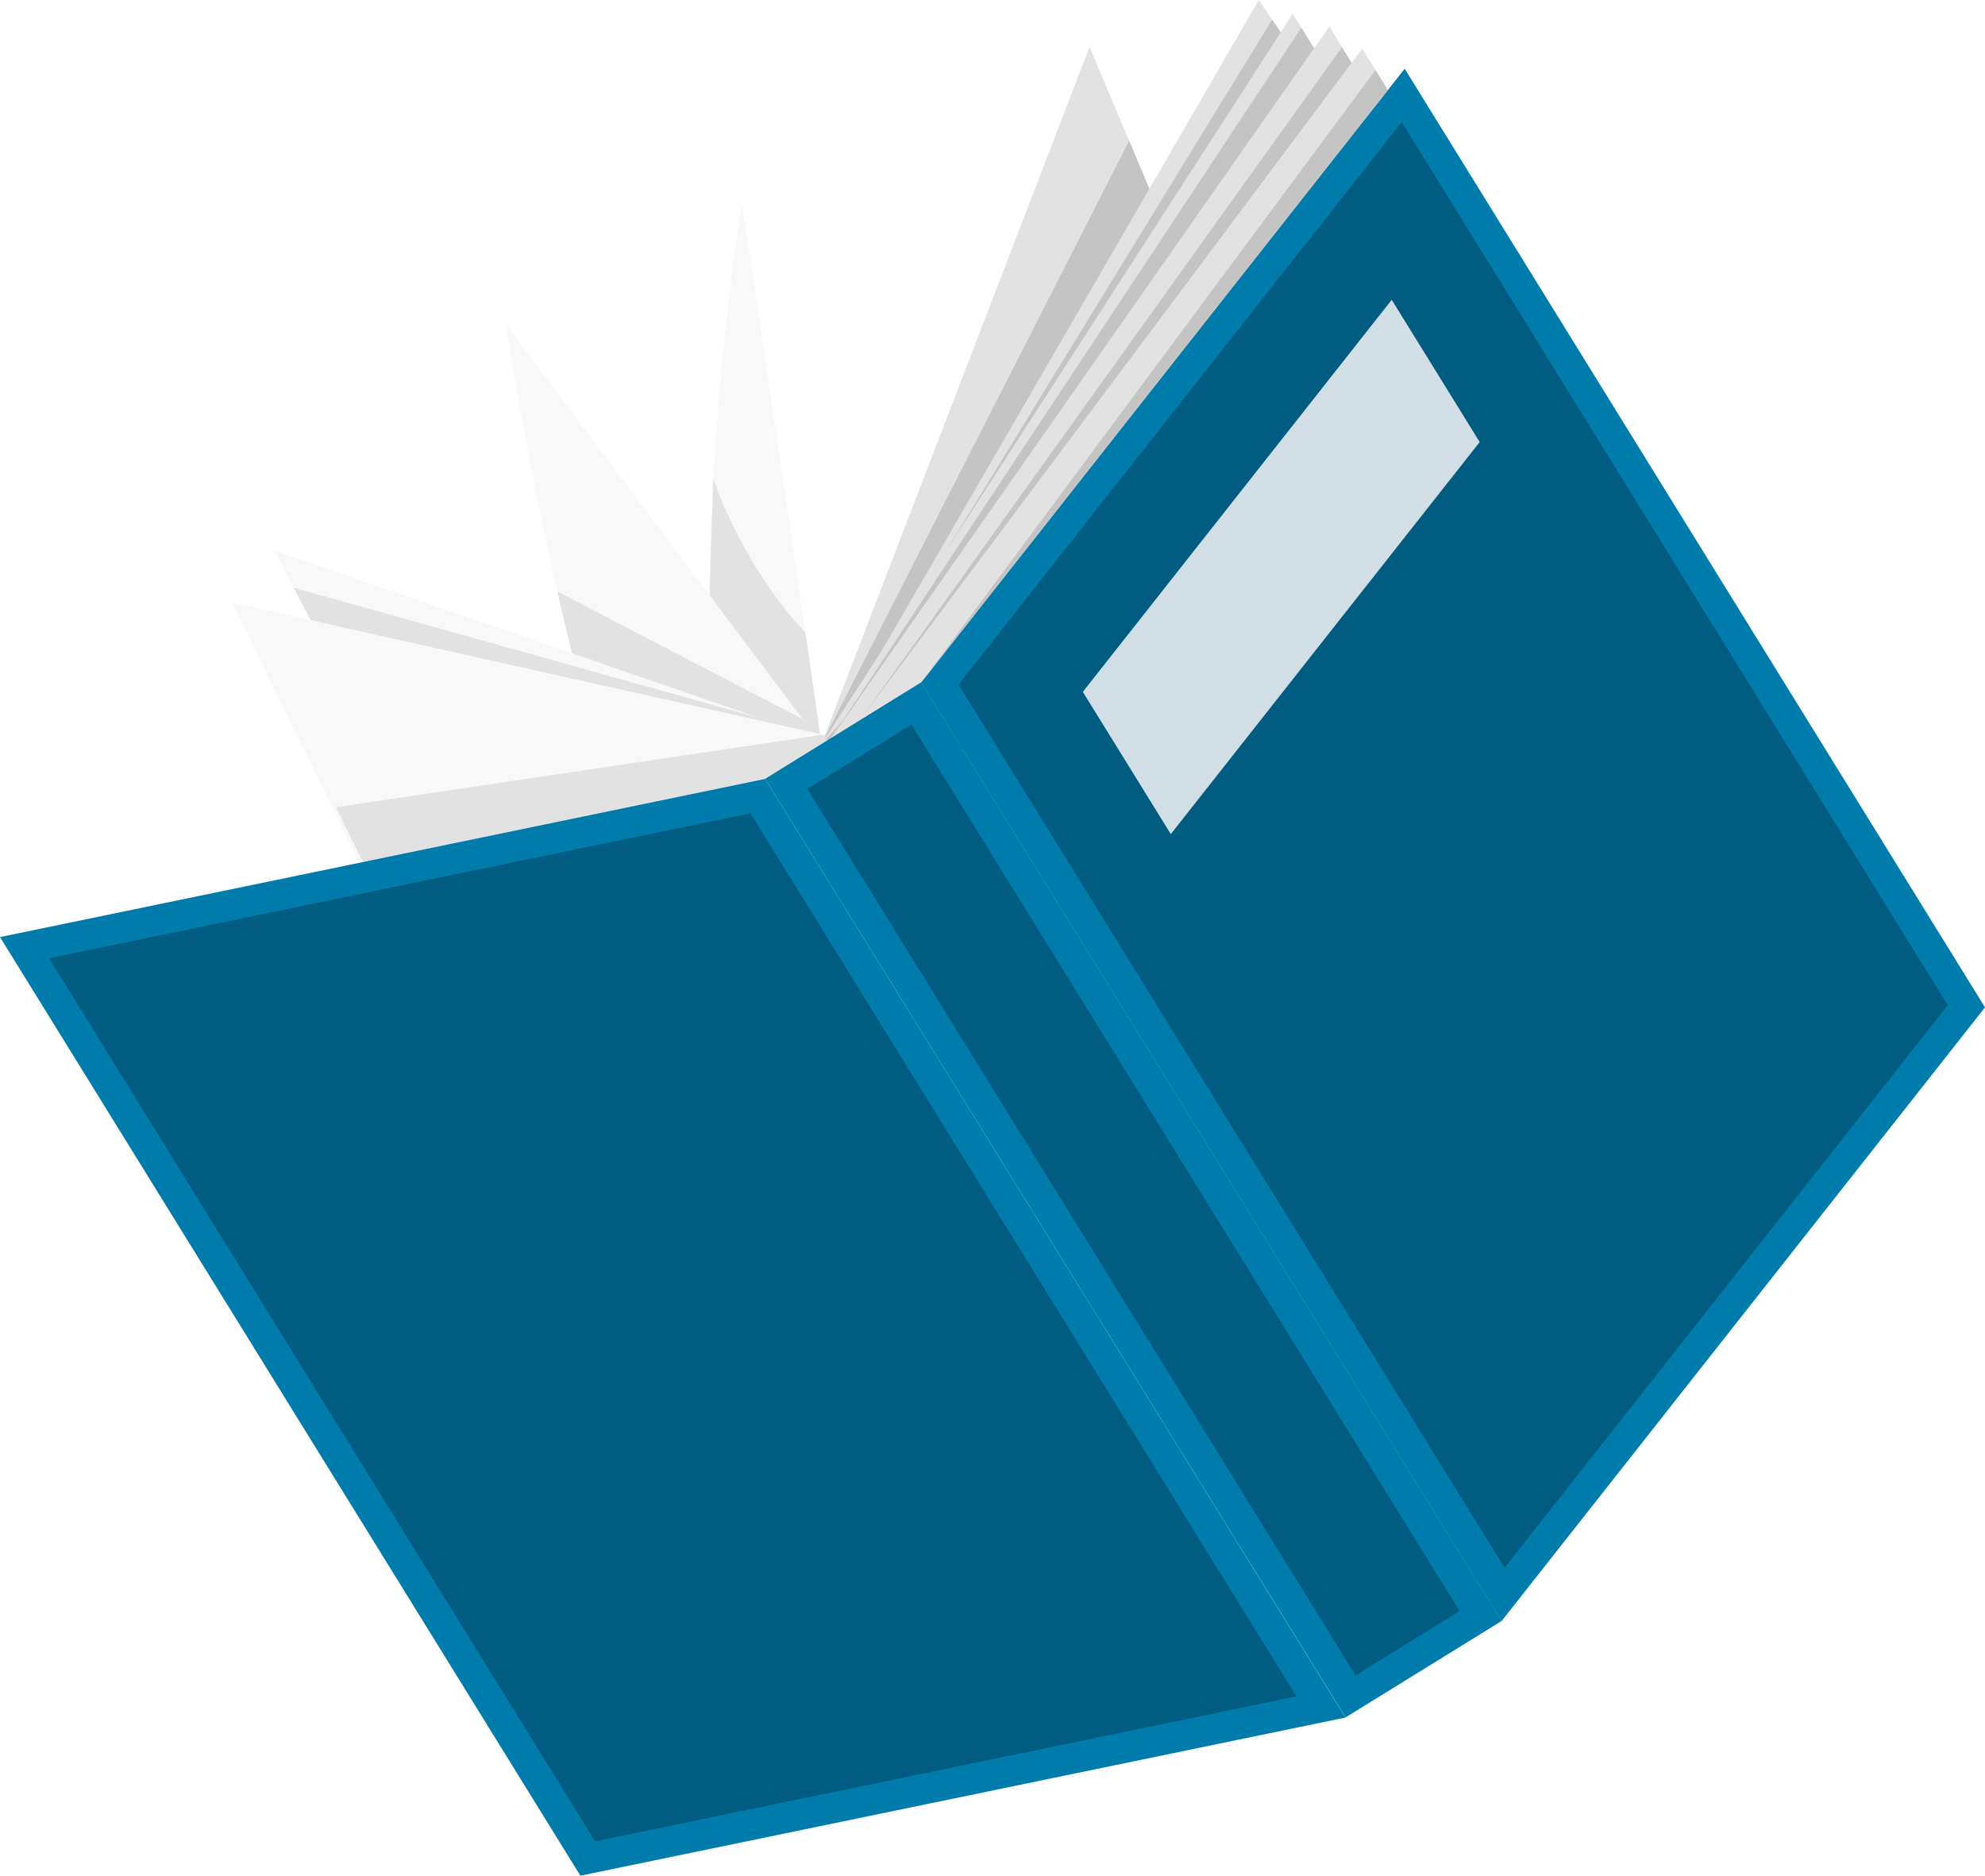
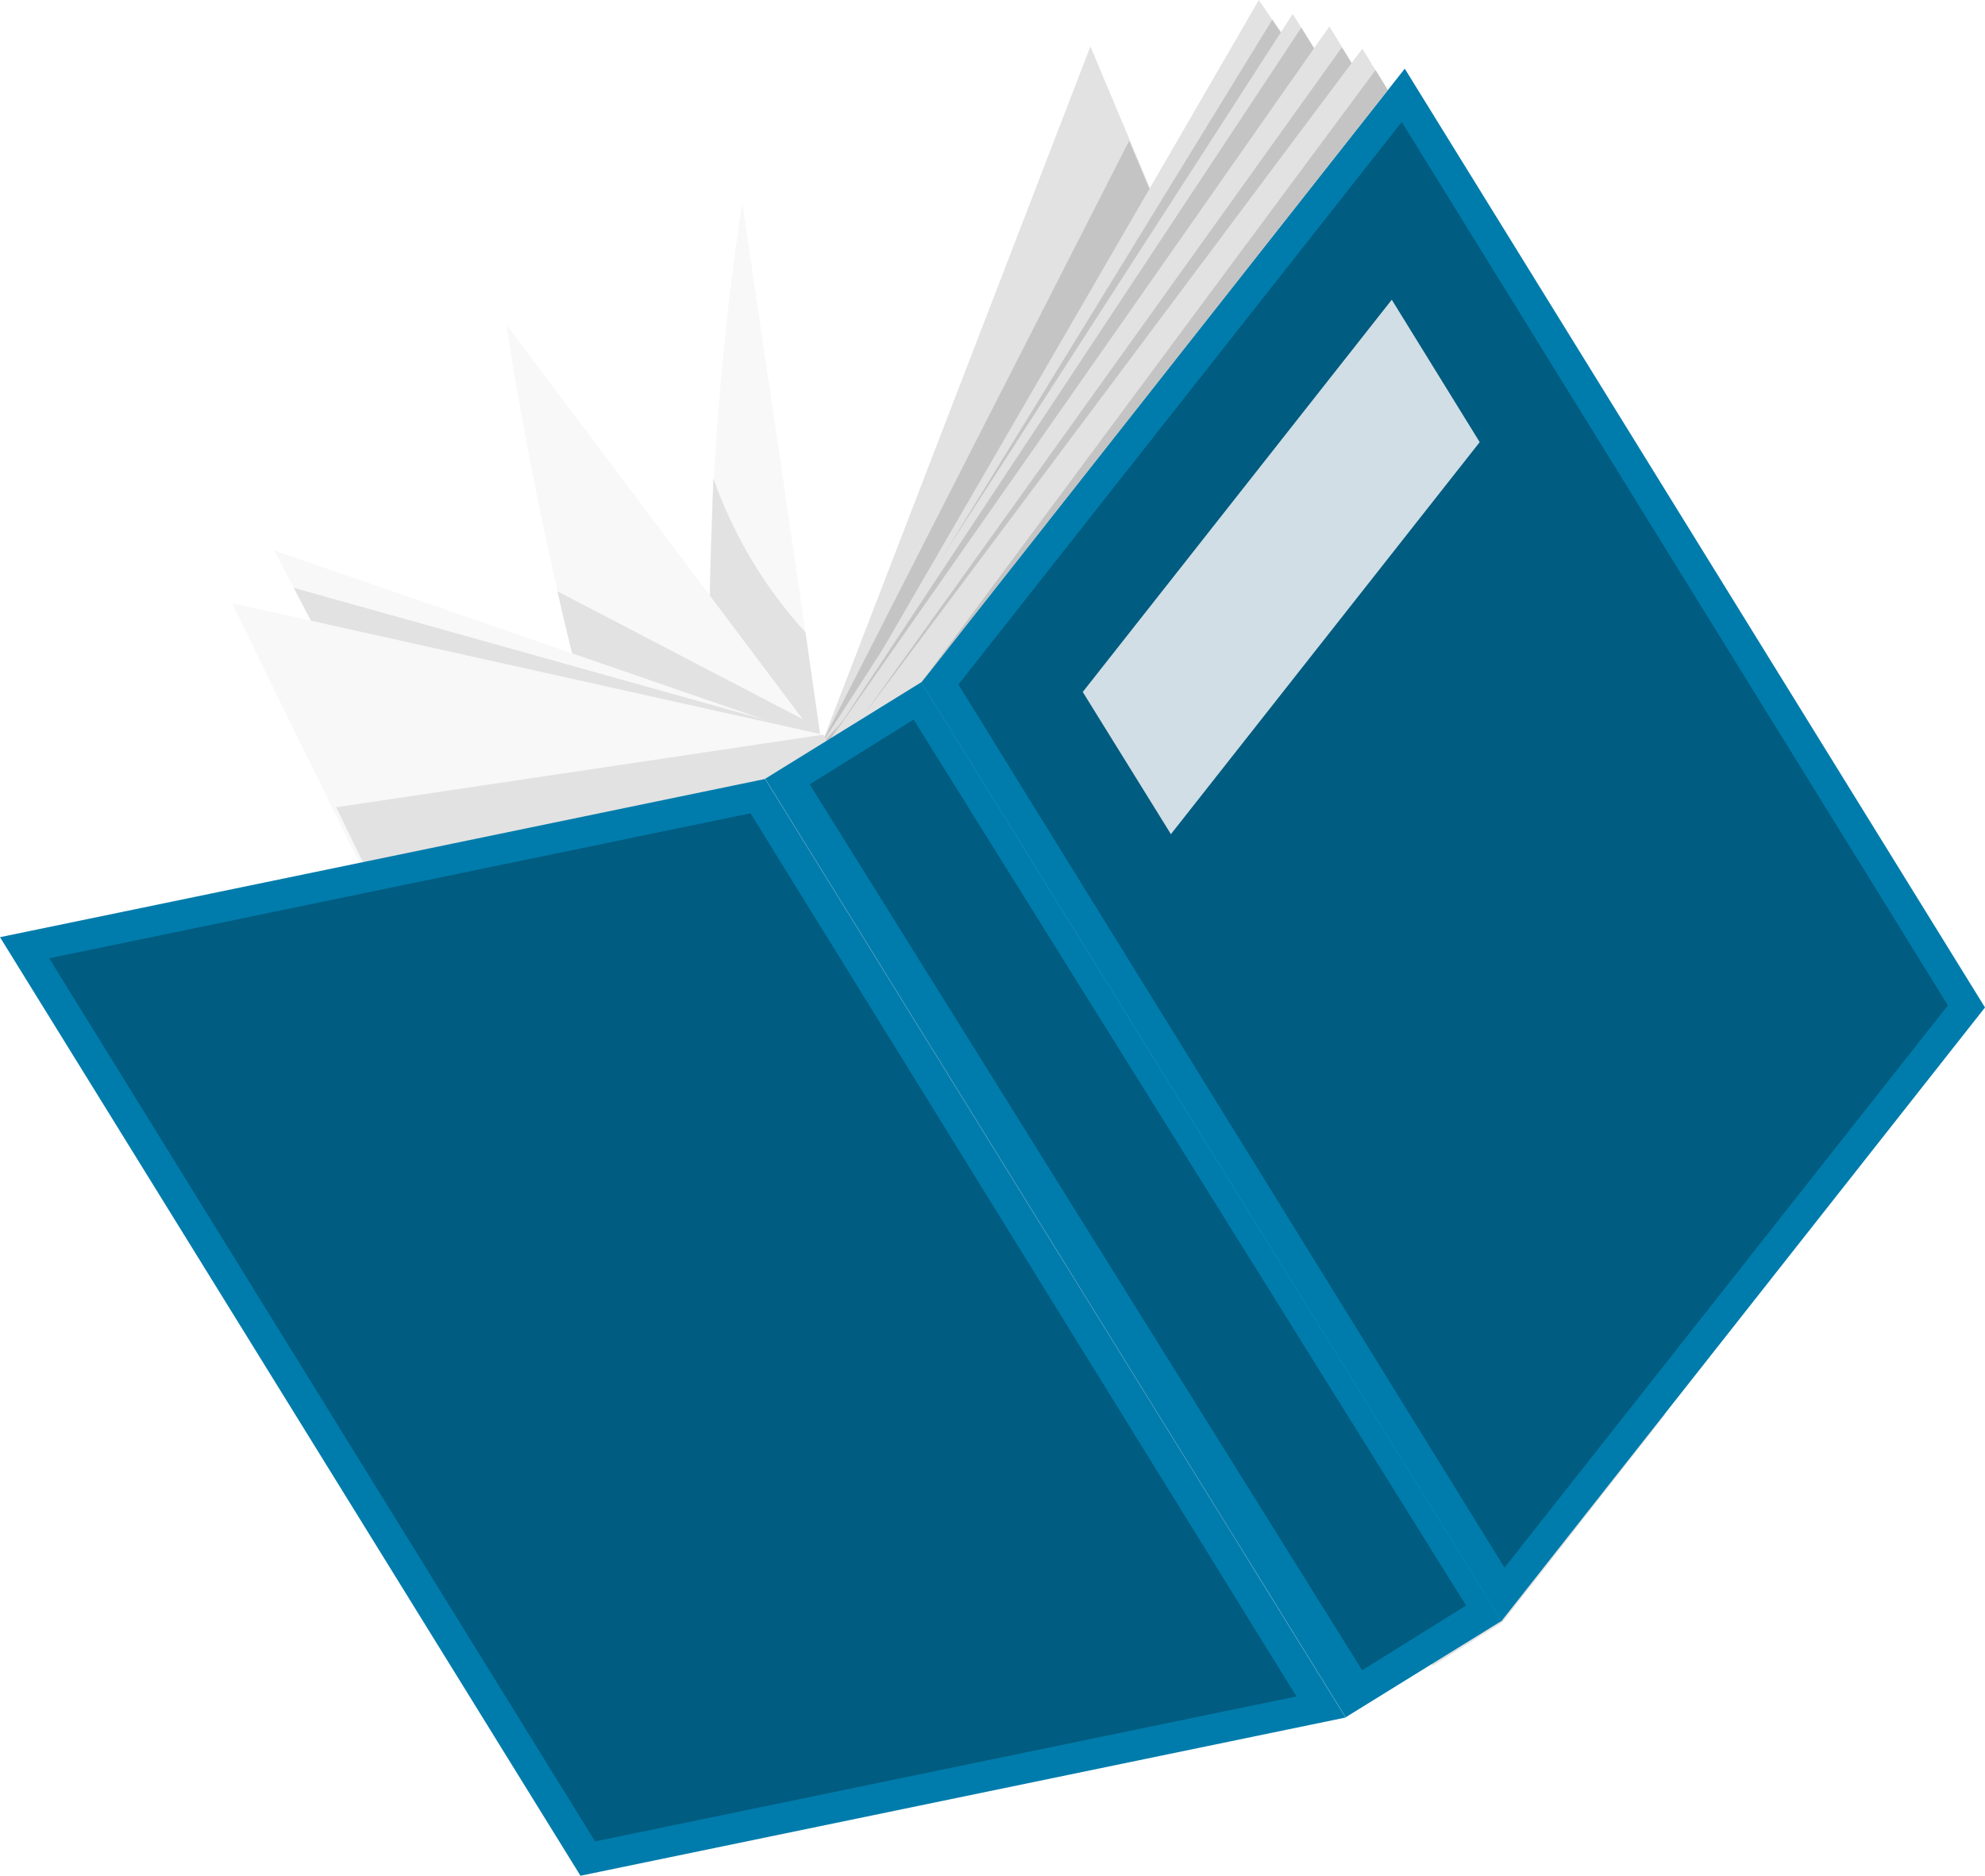
- <svg xmlns="http://www.w3.org/2000/svg" viewBox="0 0 304.6 287.86">
+ <svg xmlns="http://www.w3.org/2000/svg" viewBox="0 0 85.56 80.86">
  <defs>
    <style>.cls-1{fill:#f8f8f8;}.cls-2{fill:#e2e2e2;}.cls-3{fill:#c4c4c4;}.cls-4{fill:#007cac;}.cls-5{fill:#005c80;}.cls-6{fill:#d1dee5;}</style>
  </defs>
  <g id="Layer_2" data-name="Layer 2">
-     <g id="paper">
-       <g id="book">
-         <path id="page" class="cls-1" d="M126.05,114.19s-2.91-20.82-12.18-82.92c0,0-38.9,223.4,98.23,226.29Z" />
-         <path class="cls-2" d="M126.05,114.19l41.14-107S255.8,217.58,255.46,217l-25.05,31.79-10.86,6.72Z" />
-         <path class="cls-3" d="M203.59,93.61c-12.23-29.07-23.64-56.17-30.32-72l-47.22,92.61,16,24.08Z" />
-         <polyline class="cls-2" points="127.55 113.27 205.74 18.49 193.16 0 127.55 113.27" />
-         <polygon class="cls-3" points="195.21 3.02 127.55 113.27 205.74 18.49 195.21 3.02" />
-         <path class="cls-2" d="M109.48,73.4s-.84,20.3-.65,31.64l17.22,9.15s-.69-4.94-2.46-17.15C117.92,91.41,111.66,80.43,109.48,73.4Z" />
-         <polyline class="cls-2" points="126.05 114.19 198.37 2.12 206.04 14.52 137.01 102.16" />
-         <path id="page-2" data-name="page" class="cls-1" d="M126.05,114.19,77.7,49.87s30.69,218.7,128.76,213.72Z" />
-         <path class="cls-2" d="M88.93,104.93l24.85,26.34,15.36-11.34-3.09-5.74-2.88-3.83c-11.38-5.9-28.6-14.85-37.63-19.6C86.56,95.25,87.68,100,88.93,104.93Z" />
-         <path id="page-3" data-name="page" class="cls-1" d="M125.49,113.28l-83.4-28.8S139.48,271.69,147.44,270s59-6.45,59-6.45Z" />
-         <path class="cls-2" d="M201.47,260.92c-12.33,1.18-45,4.37-53.63,5.86C138.25,258.32,80.27,157.6,45.07,90.2l78.42,21.93Z" />
-         <path id="page-4" data-name="page" class="cls-1" d="M126.32,112.76,35.62,92.48s90.72,187.33,98.68,185.69l73-15.09Z" />
-         <path class="cls-2" d="M134.71,274.88c-9.47-8.93-50.47-83.76-83.14-151l74.75-11.13,76.23,148.1Z" />
-         <polygon class="cls-3" points="199.69 4.25 127.55 113.27 202.46 8.73 199.69 4.25" />
-         <path class="cls-2" d="M127.55,113.27S203.94,4.07,204,4.07L212.54,18l-71.19,86.76Z" />
-         <polygon class="cls-3" points="205.92 7.25 131.88 110.59 207.81 10.32 205.92 7.25" />
-         <polygon class="cls-2" points="131.88 110.59 209.04 7.46 212.97 13.82 141.35 104.73 131.88 110.59" />
-         <rect class="cls-4" x="159.83" y="99.48" width="28.16" height="169.36" transform="translate(-70.85 118.97) rotate(-31.73)" />
-         <rect class="cls-5" x="93.94" y="174.77" width="159.95" height="18.77" transform="translate(239.1 -60.61) rotate(58.27)" />
-         <polygon class="cls-4" points="304.6 154.6 230.42 248.78 141.36 104.73 215.55 10.55 304.6 154.6" />
-         <polygon class="cls-5" points="147.08 105.06 215.09 18.73 298.88 154.27 230.88 240.6 147.08 105.06" />
-         <polygon class="cls-6" points="166.16 106.18 213.56 46.01 227.06 67.84 179.66 128.01 166.16 106.18" />
-         <polygon class="cls-4" points="89.06 287.86 206.47 263.59 117.41 119.54 0 143.81 89.06 287.86" />
-         <polygon class="cls-5" points="91.32 282.59 7.53 147.06 115.15 124.81 198.94 260.34 91.32 282.59" />
-         <polygon class="cls-3" points="211.07 10.75 141.37 104.72 212.97 13.82 211.07 10.75" />
+     <g id="Layer_2-2" data-name="Layer 2">
+       <g id="Layer_2-3" data-name="Layer 2">
+         <g id="paper">
+           <g id="book">
+             <path id="page" class="cls-1" d="M35.41,32.08S34.59,26.23,32,8.78c0,0-10.93,62.76,27.59,63.57Z" />
+             <path class="cls-2" d="M35.41,32.08,47,2S71.85,61.12,71.76,61l-7,8.93-3,1.88Z" />
+             <path class="cls-3" d="M57.19,26.3c-3.44-8.17-6.64-15.78-8.52-20.23l-13.26,26,4.49,6.77Z" />
+             <polyline class="cls-2" points="35.83 31.82 57.79 5.19 54.26 0 35.83 31.82" />
+             <polygon class="cls-3" points="54.84 0.85 35.83 31.82 57.79 5.19 54.84 0.85" />
+             <path class="cls-2" d="M30.75,20.62s-.23,5.7-.18,8.89l4.84,2.57-.69-4.82A19.35,19.35,0,0,1,30.75,20.62Z" />
+             <polyline class="cls-2" points="35.41 32.08 55.72 0.6 57.88 4.08 38.49 28.7" />
+             <path id="page-2" class="cls-1" d="M35.41,32.08,21.83,14S30.45,75.44,58,74Z" />
+             <path class="cls-2" d="M25,29.47l7,7.4,4.32-3.18-.87-1.61L34.6,31c-3.2-1.66-8-4.17-10.57-5.51C24.31,26.76,24.63,28.09,25,29.47Z" />
+             <path id="page-3" class="cls-1" d="M35.25,31.82,11.82,23.73s27.36,52.59,29.6,52.11S58,74,58,74Z" />
+             <path class="cls-2" d="M56.59,73.29c-3.46.33-12.64,1.23-15.06,1.65-2.7-2.38-19-30.67-28.87-49.6l22,6.16Z" />
+             <path id="page-4" class="cls-1" d="M35.48,31.67,10,26S35.49,78.6,37.72,78.14L58.23,73.9Z" />
+             <path class="cls-2" d="M37.84,77.21c-2.66-2.5-14.18-23.52-23.35-42.41l21-3.13L56.9,73.27Z" />
+             <polygon class="cls-3" points="56.09 1.19 35.83 31.82 56.87 2.45 56.09 1.19" />
+             <path class="cls-2" d="M35.83,31.82S57.29,1.14,57.3,1.14l2.4,3.92-20,24.37Z" />
+             <polygon class="cls-3" points="57.84 2.04 37.05 31.07 58.37 2.9 57.84 2.04" />
+             <polygon class="cls-2" points="37.05 31.07 58.72 2.1 59.82 3.88 39.7 29.42 37.05 31.07" />
+             <rect class="cls-4" x="44.9" y="27.94" width="7.91" height="47.57" transform="translate(-19.9 33.42) rotate(-31.73)" />
+             <rect class="cls-5" x="46.22" y="29.27" width="5.27" height="44.93" transform="matrix(0.85, -0.53, 0.53, 0.85, -19.9, 33.43)" />
+             <polygon class="cls-4" points="85.56 43.43 64.72 69.88 39.71 29.42 60.55 2.96 85.56 43.43" />
+             <polygon class="cls-5" points="41.31 29.51 60.42 5.26 83.96 43.34 64.85 67.58 41.31 29.51" />
+             <polygon class="cls-6" points="46.67 29.83 59.99 12.92 63.78 19.06 50.47 35.96 46.67 29.83" />
+             <polygon class="cls-4" points="25.02 80.86 58 74.04 32.98 33.58 0 40.4 25.02 80.86" />
+             <polygon class="cls-5" points="25.65 79.38 2.12 41.31 32.35 35.06 55.88 73.13 25.65 79.38" />
+             <polygon class="cls-3" points="59.29 3.02 39.71 29.42 59.82 3.88 59.29 3.02" />
+           </g>
+         </g>
      </g>
    </g>
  </g>
</svg>
